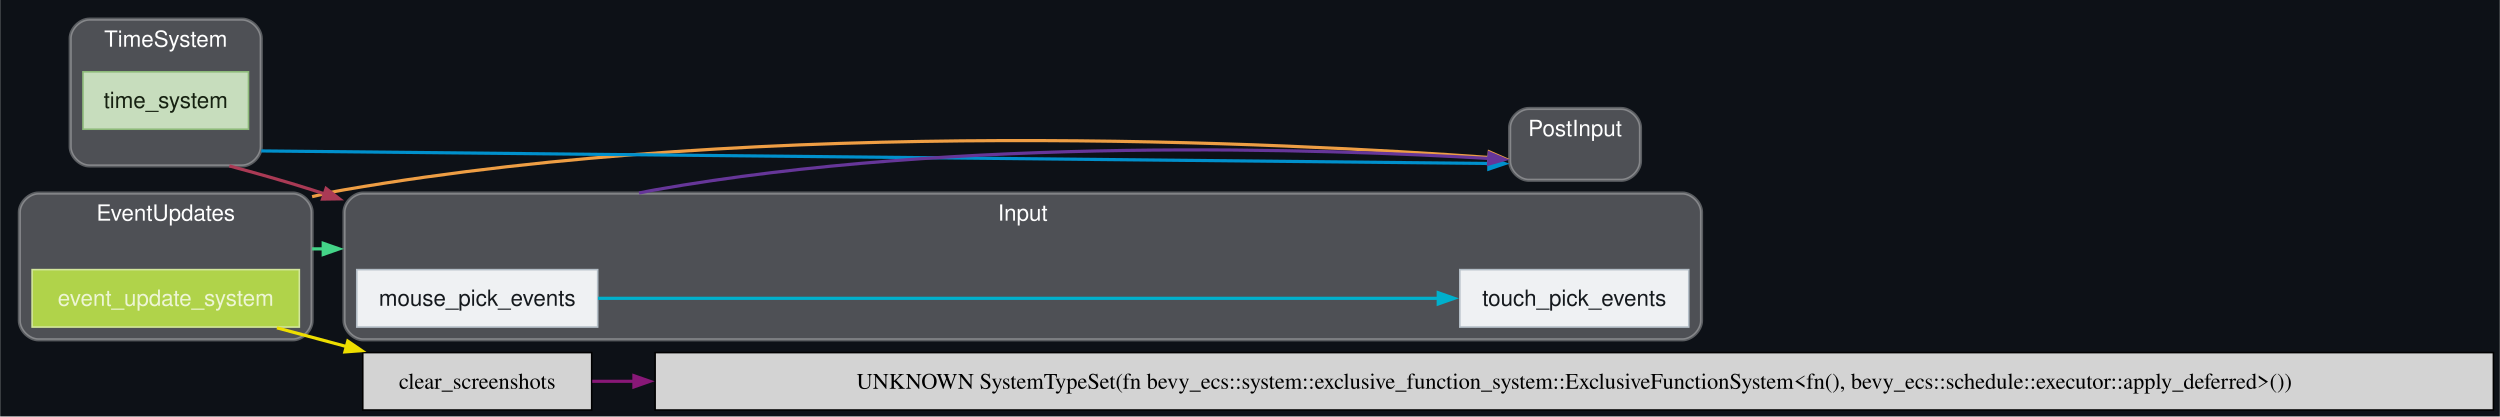
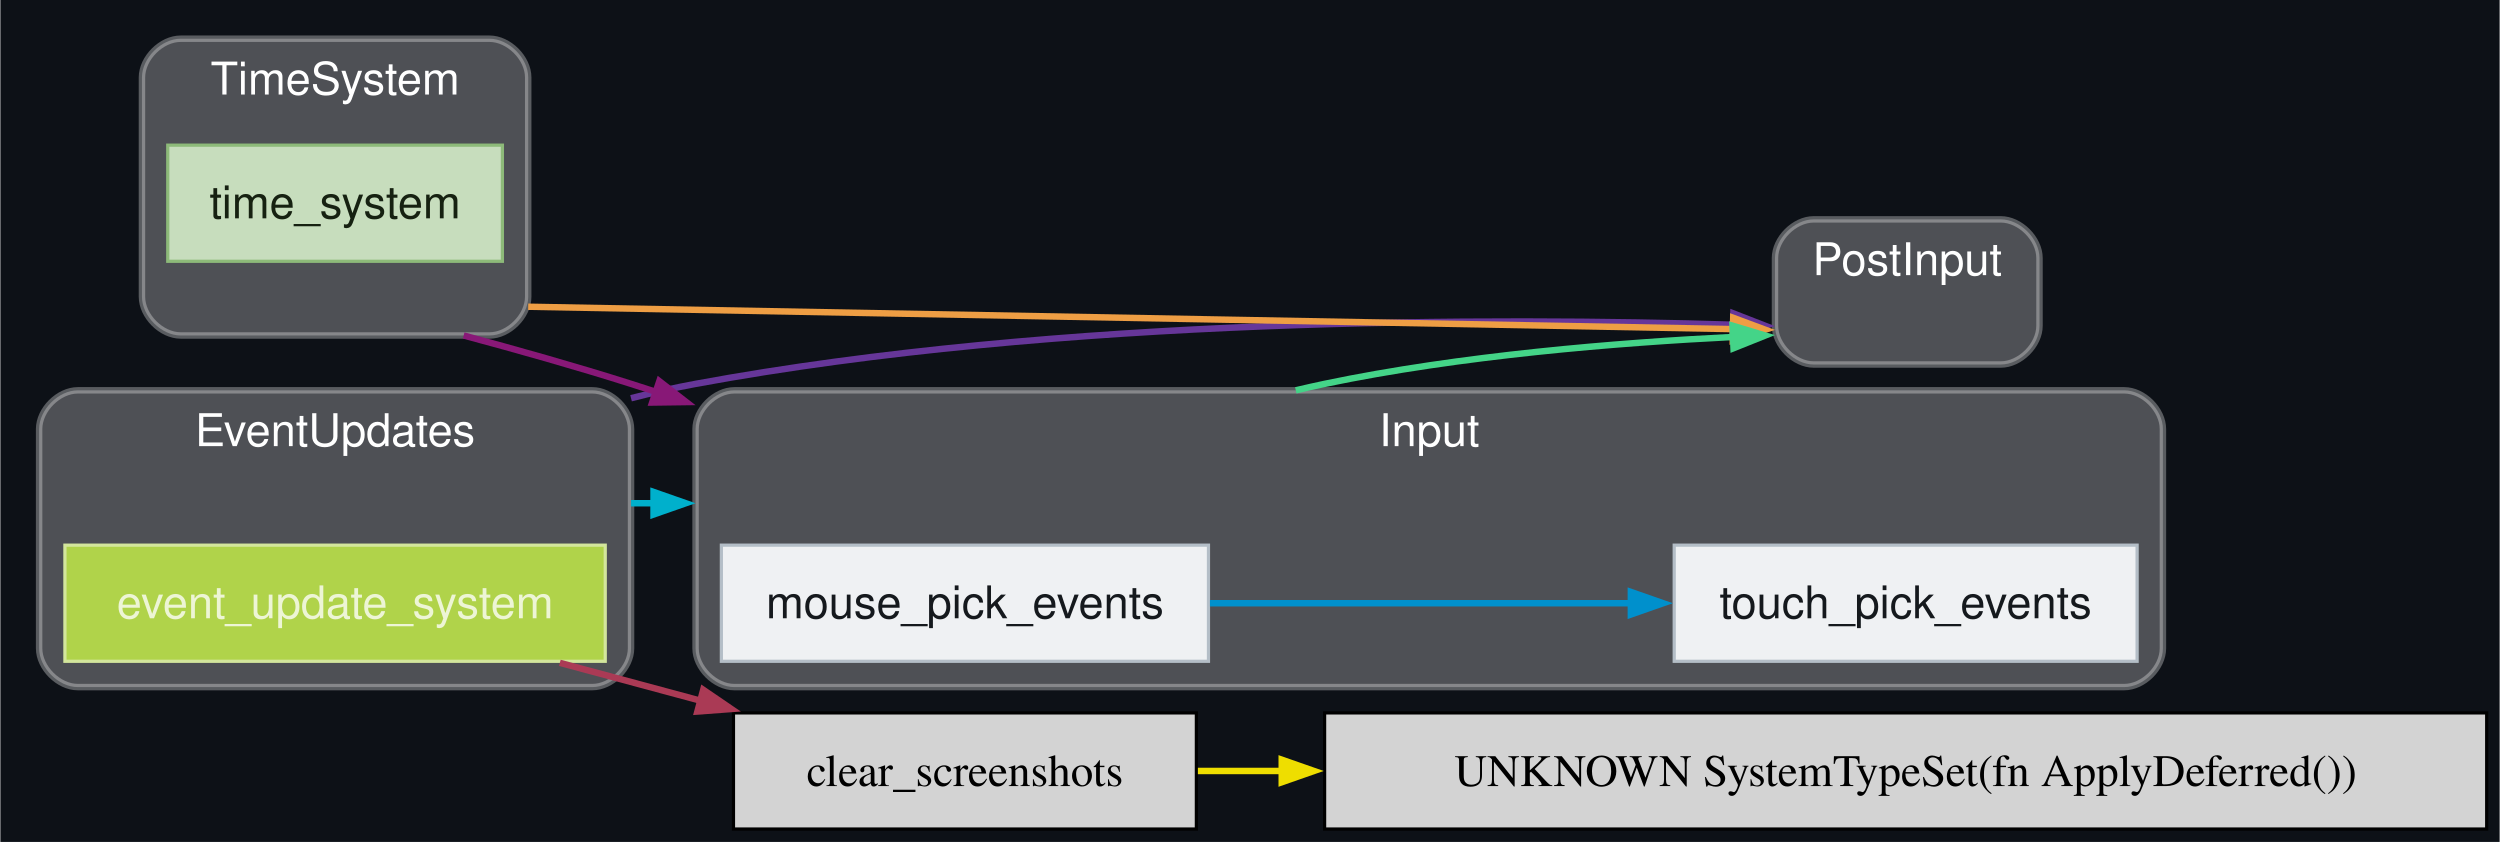
- <svg xmlns="http://www.w3.org/2000/svg" xmlns:xlink="http://www.w3.org/1999/xlink" width="1567pt" height="261pt" viewBox="0.00 0.00 1566.75 261.00">
+ <svg xmlns="http://www.w3.org/2000/svg" xmlns:xlink="http://www.w3.org/1999/xlink" width="775pt" height="261pt" viewBox="0.00 0.00 774.75 261.00">
  <g id="graph0" class="graph" transform="scale(1 1) rotate(0) translate(4 257)">
-     <polygon fill="#0d1117" stroke="none" points="-4,4 -4,-257 1562.75,-257 1562.75,4 -4,4" />
+     <polygon fill="#0d1117" stroke="none" points="-4,4 -4,-257 770.75,-257 770.75,4 -4,4" />
    <g id="clust1" class="cluster">
      <g id="a_clust1">
        <a xlink:title="EventUpdates">
          <path fill="#ffffff" fill-opacity="0.267" stroke="#ffffff" stroke-width="2" stroke-opacity="0.314" d="M20,-44C20,-44 179.5,-44 179.5,-44 185.5,-44 191.5,-50 191.5,-56 191.5,-56 191.5,-124 191.5,-124 191.5,-130 185.5,-136 179.5,-136 179.5,-136 20,-136 20,-136 14,-136 8,-130 8,-124 8,-124 8,-56 8,-56 8,-50 14,-44 20,-44" />
          <text text-anchor="middle" x="99.75" y="-118.7" font-family="Helvetica,sans-Serif" font-size="14.00" fill="#ffffff">EventUpdates</text>
        </a>
      </g>
    </g>
    <g id="clust2" class="cluster">
      <g id="a_clust2">
        <a xlink:title="TimeSystem">
          <path fill="#ffffff" fill-opacity="0.267" stroke="#ffffff" stroke-width="2" stroke-opacity="0.314" d="M51.88,-153C51.88,-153 147.62,-153 147.62,-153 153.62,-153 159.62,-159 159.62,-165 159.62,-165 159.62,-233 159.62,-233 159.62,-239 153.62,-245 147.62,-245 147.62,-245 51.88,-245 51.88,-245 45.88,-245 39.88,-239 39.88,-233 39.88,-233 39.88,-165 39.88,-165 39.88,-159 45.88,-153 51.88,-153" />
          <text text-anchor="middle" x="99.75" y="-227.7" font-family="Helvetica,sans-Serif" font-size="14.00" fill="#ffffff">TimeSystem</text>
        </a>
      </g>
    </g>
    <g id="clust3" class="cluster">
      <g id="a_clust3">
        <a xlink:title="Input">
-           <path fill="#ffffff" fill-opacity="0.267" stroke="#ffffff" stroke-width="2" stroke-opacity="0.314" d="M223.5,-44C223.5,-44 1050.38,-44 1050.38,-44 1056.38,-44 1062.38,-50 1062.38,-56 1062.38,-56 1062.38,-124 1062.38,-124 1062.38,-130 1056.38,-136 1050.38,-136 1050.38,-136 223.5,-136 223.5,-136 217.5,-136 211.5,-130 211.5,-124 211.5,-124 211.5,-56 211.5,-56 211.5,-50 217.5,-44 223.5,-44" />
-           <text text-anchor="middle" x="636.94" y="-118.7" font-family="Helvetica,sans-Serif" font-size="14.00" fill="#ffffff">Input</text>
+           <path fill="#ffffff" fill-opacity="0.267" stroke="#ffffff" stroke-width="2" stroke-opacity="0.314" d="M223.5,-44C223.5,-44 654.38,-44 654.38,-44 660.38,-44 666.38,-50 666.38,-56 666.38,-56 666.38,-124 666.38,-124 666.38,-130 660.38,-136 654.38,-136 654.38,-136 223.5,-136 223.5,-136 217.5,-136 211.5,-130 211.5,-124 211.5,-124 211.5,-56 211.5,-56 211.5,-50 217.5,-44 223.5,-44" />
+           <text text-anchor="middle" x="438.94" y="-118.7" font-family="Helvetica,sans-Serif" font-size="14.00" fill="#ffffff">Input</text>
        </a>
      </g>
    </g>
    <g id="clust4" class="cluster">
      <g id="a_clust4">
        <a xlink:title="PostInput">
-           <path fill="#ffffff" fill-opacity="0.267" stroke="#ffffff" stroke-width="2" stroke-opacity="0.314" d="M954.12,-144C954.12,-144 1012.12,-144 1012.12,-144 1018.12,-144 1024.12,-150 1024.12,-156 1024.12,-156 1024.12,-177 1024.12,-177 1024.12,-183 1018.12,-189 1012.12,-189 1012.12,-189 954.12,-189 954.12,-189 948.12,-189 942.12,-183 942.12,-177 942.12,-177 942.12,-156 942.12,-156 942.12,-150 948.12,-144 954.12,-144" />
-           <text text-anchor="middle" x="983.12" y="-171.7" font-family="Helvetica,sans-Serif" font-size="14.00" fill="#ffffff">PostInput</text>
+           <path fill="#ffffff" fill-opacity="0.267" stroke="#ffffff" stroke-width="2" stroke-opacity="0.314" d="M558.12,-144C558.12,-144 616.12,-144 616.12,-144 622.12,-144 628.12,-150 628.12,-156 628.12,-156 628.12,-177 628.12,-177 628.12,-183 622.12,-189 616.12,-189 616.12,-189 558.12,-189 558.12,-189 552.12,-189 546.12,-183 546.12,-177 546.12,-177 546.12,-156 546.12,-156 546.12,-150 552.12,-144 558.12,-144" />
+           <text text-anchor="middle" x="587.12" y="-171.7" font-family="Helvetica,sans-Serif" font-size="14.00" fill="#ffffff">PostInput</text>
        </a>
      </g>
    </g>
-     <g id="edge5" class="edge">
-       <g id="a_edge5">
+     <g id="edge3" class="edge">
+       <g id="a_edge3">
        <a xlink:title="EventUpdates → Input">
-           <path fill="none" stroke="#44d488" stroke-width="2" d="M191.5,-101C193.91,-101 196.34,-101 198.76,-101" />
-           <polygon fill="#44d488" stroke="#44d488" stroke-width="2" points="198.47,-104.5 208.47,-101 198.47,-97.5 198.47,-104.5" />
+           <path fill="none" stroke="#00b0cc" stroke-width="2" d="M191.5,-101C193.91,-101 196.34,-101 198.76,-101" />
+           <polygon fill="#00b0cc" stroke="#00b0cc" stroke-width="2" points="198.47,-104.5 208.47,-101 198.47,-97.5 198.47,-104.5" />
        </a>
      </g>
    </g>
-     <g id="edge7" class="edge">
-       <g id="a_edge7">
+     <g id="edge8" class="edge">
+       <g id="a_edge8">
        <a xlink:title="EventUpdates → PostInput">
-           <path fill="none" stroke="#ee9e44" stroke-width="2" d="M191.5,-133.73C198.21,-135.4 204.92,-136.86 211.5,-138 477.98,-184.18 804.05,-167.38 929.25,-158.29" />
-           <polygon fill="#ee9e44" stroke="#ee9e44" stroke-width="2" points="929.4,-161.79 939.11,-157.56 928.88,-154.81 929.4,-161.79" />
+           <path fill="none" stroke="#663699" stroke-width="2" d="M191.5,-133.55C198.21,-135.27 204.93,-136.79 211.5,-138 324.77,-158.91 460.47,-158.54 533.28,-156.33" />
+           <polygon fill="#663699" stroke="#663699" stroke-width="2" points="533.22,-159.84 543.1,-156 532.99,-152.84 533.22,-159.84" />
        </a>
      </g>
    </g>
    <g id="node2" class="node">
      <g id="a_node2">
        <a xlink:title="bevy_ecs::event::update::event_update_system">
          <polygon fill="#b0d34a" stroke="#d3e69c" points="183.5,-88 16,-88 16,-52 183.5,-52 183.5,-88" />
          <text text-anchor="middle" x="99.75" y="-65.33" font-family="Helvetica,sans-Serif" font-size="14.00" fill="#edf5d5">event_update_system</text>
        </a>
      </g>
    </g>
    <g id="node9" class="node">
      <g id="a_node9">
        <a xlink:title="bevy_render::view::window::screenshot::clear_screenshots">
          <polygon fill="lightgrey" stroke="black" points="366.75,-36 223.25,-36 223.25,0 366.75,0 366.75,-36" />
          <text text-anchor="middle" x="295" y="-13.32" font-family="Times,serif" font-size="14.00">clear_screenshots</text>
        </a>
      </g>
    </g>
-     <g id="edge1" class="edge">
-       <g id="a_edge1">
+     <g id="edge4" class="edge">
+       <g id="a_edge4">
        <a xlink:title="SystemTypeSet(fn bevy_ecs::system::exclusive_function_system::ExclusiveFunctionSystem&lt;fn(bevy_ecs::system::system_param::Local&lt;bevy_ecs::component::Tick&gt;), bevy_ecs::event::update::event_update_system&gt;()) → clear_screenshots">
-           <path fill="none" stroke="#eede00" stroke-width="2" d="M169.43,-51.52C183.52,-47.73 198.49,-43.7 212.97,-39.8" />
-           <polygon fill="#eede00" stroke="#eede00" stroke-width="2" points="213.87,-43.18 222.62,-37.21 212.06,-36.43 213.87,-43.18" />
+           <path fill="none" stroke="#aa3a55" stroke-width="2" d="M169.43,-51.52C183.52,-47.73 198.49,-43.7 212.97,-39.8" />
+           <polygon fill="#aa3a55" stroke="#aa3a55" stroke-width="2" points="213.87,-43.18 222.62,-37.21 212.06,-36.43 213.87,-43.18" />
        </a>
      </g>
    </g>
-     <g id="edge4" class="edge">
-       <g id="a_edge4">
+     <g id="edge2" class="edge">
+       <g id="a_edge2">
        <a xlink:title="TimeSystem → Input">
-           <path fill="none" stroke="#aa3a55" stroke-width="2" d="M139.61,-153C155.75,-148.67 174.61,-143.37 191.5,-138 194.05,-137.19 196.63,-136.36 199.23,-135.51" />
-           <polygon fill="#aa3a55" stroke="#aa3a55" stroke-width="2" points="200.26,-138.85 208.63,-132.36 198.04,-132.21 200.26,-138.85" />
+           <path fill="none" stroke="#881877" stroke-width="2" d="M139.61,-153C155.75,-148.67 174.61,-143.37 191.5,-138 194.05,-137.19 196.63,-136.36 199.23,-135.51" />
+           <polygon fill="#881877" stroke="#881877" stroke-width="2" points="200.26,-138.85 208.63,-132.36 198.04,-132.21 200.26,-138.85" />
        </a>
      </g>
    </g>
-     <g id="edge6" class="edge">
-       <g id="a_edge6">
+     <g id="edge7" class="edge">
+       <g id="a_edge7">
        <a xlink:title="TimeSystem → PostInput">
-           <path fill="none" stroke="#0090cc" stroke-width="2" d="M159.62,-162.4C322.1,-160.74 774.94,-156.11 929.3,-154.53" />
-           <polygon fill="#0090cc" stroke="#0090cc" stroke-width="2" points="929.14,-158.04 939.1,-154.43 929.07,-151.04 929.14,-158.04" />
+           <path fill="none" stroke="#ee9e44" stroke-width="2" d="M159.62,-161.91C214.27,-160.9 297.88,-159.35 370.5,-158 426.07,-156.97 489.72,-155.78 533.29,-154.97" />
+           <polygon fill="#ee9e44" stroke="#ee9e44" stroke-width="2" points="533.17,-158.48 543.1,-154.79 533.04,-151.48 533.17,-158.48" />
        </a>
      </g>
    </g>
    <g id="node4" class="node">
      <g id="a_node4">
        <a xlink:title="bevy_time::time_system">
          <polygon fill="#c7ddbd" stroke="#8dba79" points="151.62,-212 47.88,-212 47.88,-176 151.62,-176 151.62,-212" />
          <text text-anchor="middle" x="99.75" y="-189.32" font-family="Helvetica,sans-Serif" font-size="14.00" fill="#162111">time_system</text>
        </a>
      </g>
    </g>
-     <g id="edge8" class="edge">
-       <g id="a_edge8">
+     <g id="edge5" class="edge">
+       <g id="a_edge5">
        <a xlink:title="Input → PostInput">
-           <path fill="none" stroke="#663699" stroke-width="2" d="M396.41,-136C399.8,-136.74 403.17,-137.41 406.5,-138 596.61,-171.7 827.51,-163.63 929.22,-157.66" />
-           <polygon fill="#663699" stroke="#663699" stroke-width="2" points="929.34,-161.16 939.1,-157.05 928.91,-154.17 929.34,-161.16" />
+           <path fill="none" stroke="#44d488" stroke-width="2" d="M397.57,-136C400.57,-136.71 403.55,-137.38 406.5,-138 448.7,-146.82 497.49,-150.78 533.48,-152.56" />
+           <polygon fill="#44d488" stroke="#44d488" stroke-width="2" points="532.96,-156.04 543.1,-152.99 533.27,-149.05 532.96,-156.04" />
        </a>
      </g>
    </g>
    <g id="node6" class="node">
      <g id="a_node6">
        <a xlink:title="bevy_picking::input::mouse_pick_events">
          <polygon fill="#eff1f3" stroke="#b4bec7" points="370.5,-88 219.5,-88 219.5,-52 370.5,-52 370.5,-88" />
          <text text-anchor="middle" x="295" y="-65.33" font-family="Helvetica,sans-Serif" font-size="14.00" fill="#15191d">mouse_pick_events</text>
        </a>
      </g>
    </g>
    <g id="node7" class="node">
      <g id="a_node7">
        <a xlink:title="bevy_picking::input::touch_pick_events">
-           <polygon fill="#eff1f3" stroke="#b4bec7" points="1054.38,-88 910.88,-88 910.88,-52 1054.38,-52 1054.38,-88" />
-           <text text-anchor="middle" x="982.62" y="-65.33" font-family="Helvetica,sans-Serif" font-size="14.00" fill="#15191d">touch_pick_events</text>
+           <polygon fill="#eff1f3" stroke="#b4bec7" points="658.38,-88 514.88,-88 514.88,-52 658.38,-52 658.38,-88" />
+           <text text-anchor="middle" x="586.62" y="-65.33" font-family="Helvetica,sans-Serif" font-size="14.00" fill="#15191d">touch_pick_events</text>
        </a>
      </g>
    </g>
-     <g id="edge3" class="edge">
-       <g id="a_edge3">
+     <g id="edge6" class="edge">
+       <g id="a_edge6">
        <a xlink:title="mouse_pick_events → touch_pick_events">
-           <path fill="none" stroke="#00b0cc" stroke-width="2" d="M370.68,-70C499.54,-70 762.77,-70 897.74,-70" />
-           <polygon fill="#00b0cc" stroke="#00b0cc" stroke-width="2" points="897.36,-73.5 907.36,-70 897.36,-66.5 897.36,-73.5" />
+           <path fill="none" stroke="#0090cc" stroke-width="2" d="M370.96,-70C410.98,-70 460.35,-70 501.65,-70" />
+           <polygon fill="#0090cc" stroke="#0090cc" stroke-width="2" points="501.44,-73.5 511.44,-70 501.44,-66.5 501.44,-73.5" />
        </a>
      </g>
    </g>
    <g id="node10" class="node">
-       <polygon fill="lightgrey" stroke="black" points="1558.75,-36 406.5,-36 406.5,0 1558.75,0 1558.75,-36" />
-       <text text-anchor="middle" x="982.62" y="-13.32" font-family="Times,serif" font-size="14.00">UNKNOWN SystemTypeSet(fn bevy_ecs::system::exclusive_function_system::ExclusiveFunctionSystem&lt;fn(), bevy_ecs::schedule::executor::apply_deferred&gt;())</text>
+       <polygon fill="lightgrey" stroke="black" points="766.75,-36 406.5,-36 406.5,0 766.75,0 766.75,-36" />
+       <text text-anchor="middle" x="586.62" y="-13.32" font-family="Times,serif" font-size="14.00">UNKNOWN SystemTypeSet(fn ApplyDeferred())</text>
    </g>
-     <g id="edge2" class="edge">
-       <g id="a_edge2">
-         <a xlink:title="clear_screenshots → SystemTypeSet(fn bevy_ecs::system::exclusive_function_system::ExclusiveFunctionSystem&lt;fn(), bevy_ecs::schedule::executor::apply_deferred&gt;())">
-           <path fill="none" stroke="#881877" stroke-width="2" d="M367.11,-18C375.3,-18 384.05,-18 393.32,-18" />
-           <polygon fill="#881877" stroke="#881877" stroke-width="2" points="393.22,-21.5 403.22,-18 393.22,-14.5 393.22,-21.5" />
+     <g id="edge1" class="edge">
+       <g id="a_edge1">
+         <a xlink:title="clear_screenshots → SystemTypeSet(fn bevy_ecs::schedule::executor::ApplyDeferred())">
+           <path fill="none" stroke="#eede00" stroke-width="2" d="M367.22,-18C375.53,-18 384.28,-18 393.31,-18" />
+           <polygon fill="#eede00" stroke="#eede00" stroke-width="2" points="393.21,-21.5 403.21,-18 393.21,-14.5 393.21,-21.5" />
        </a>
      </g>
    </g>
  </g>
</svg>
